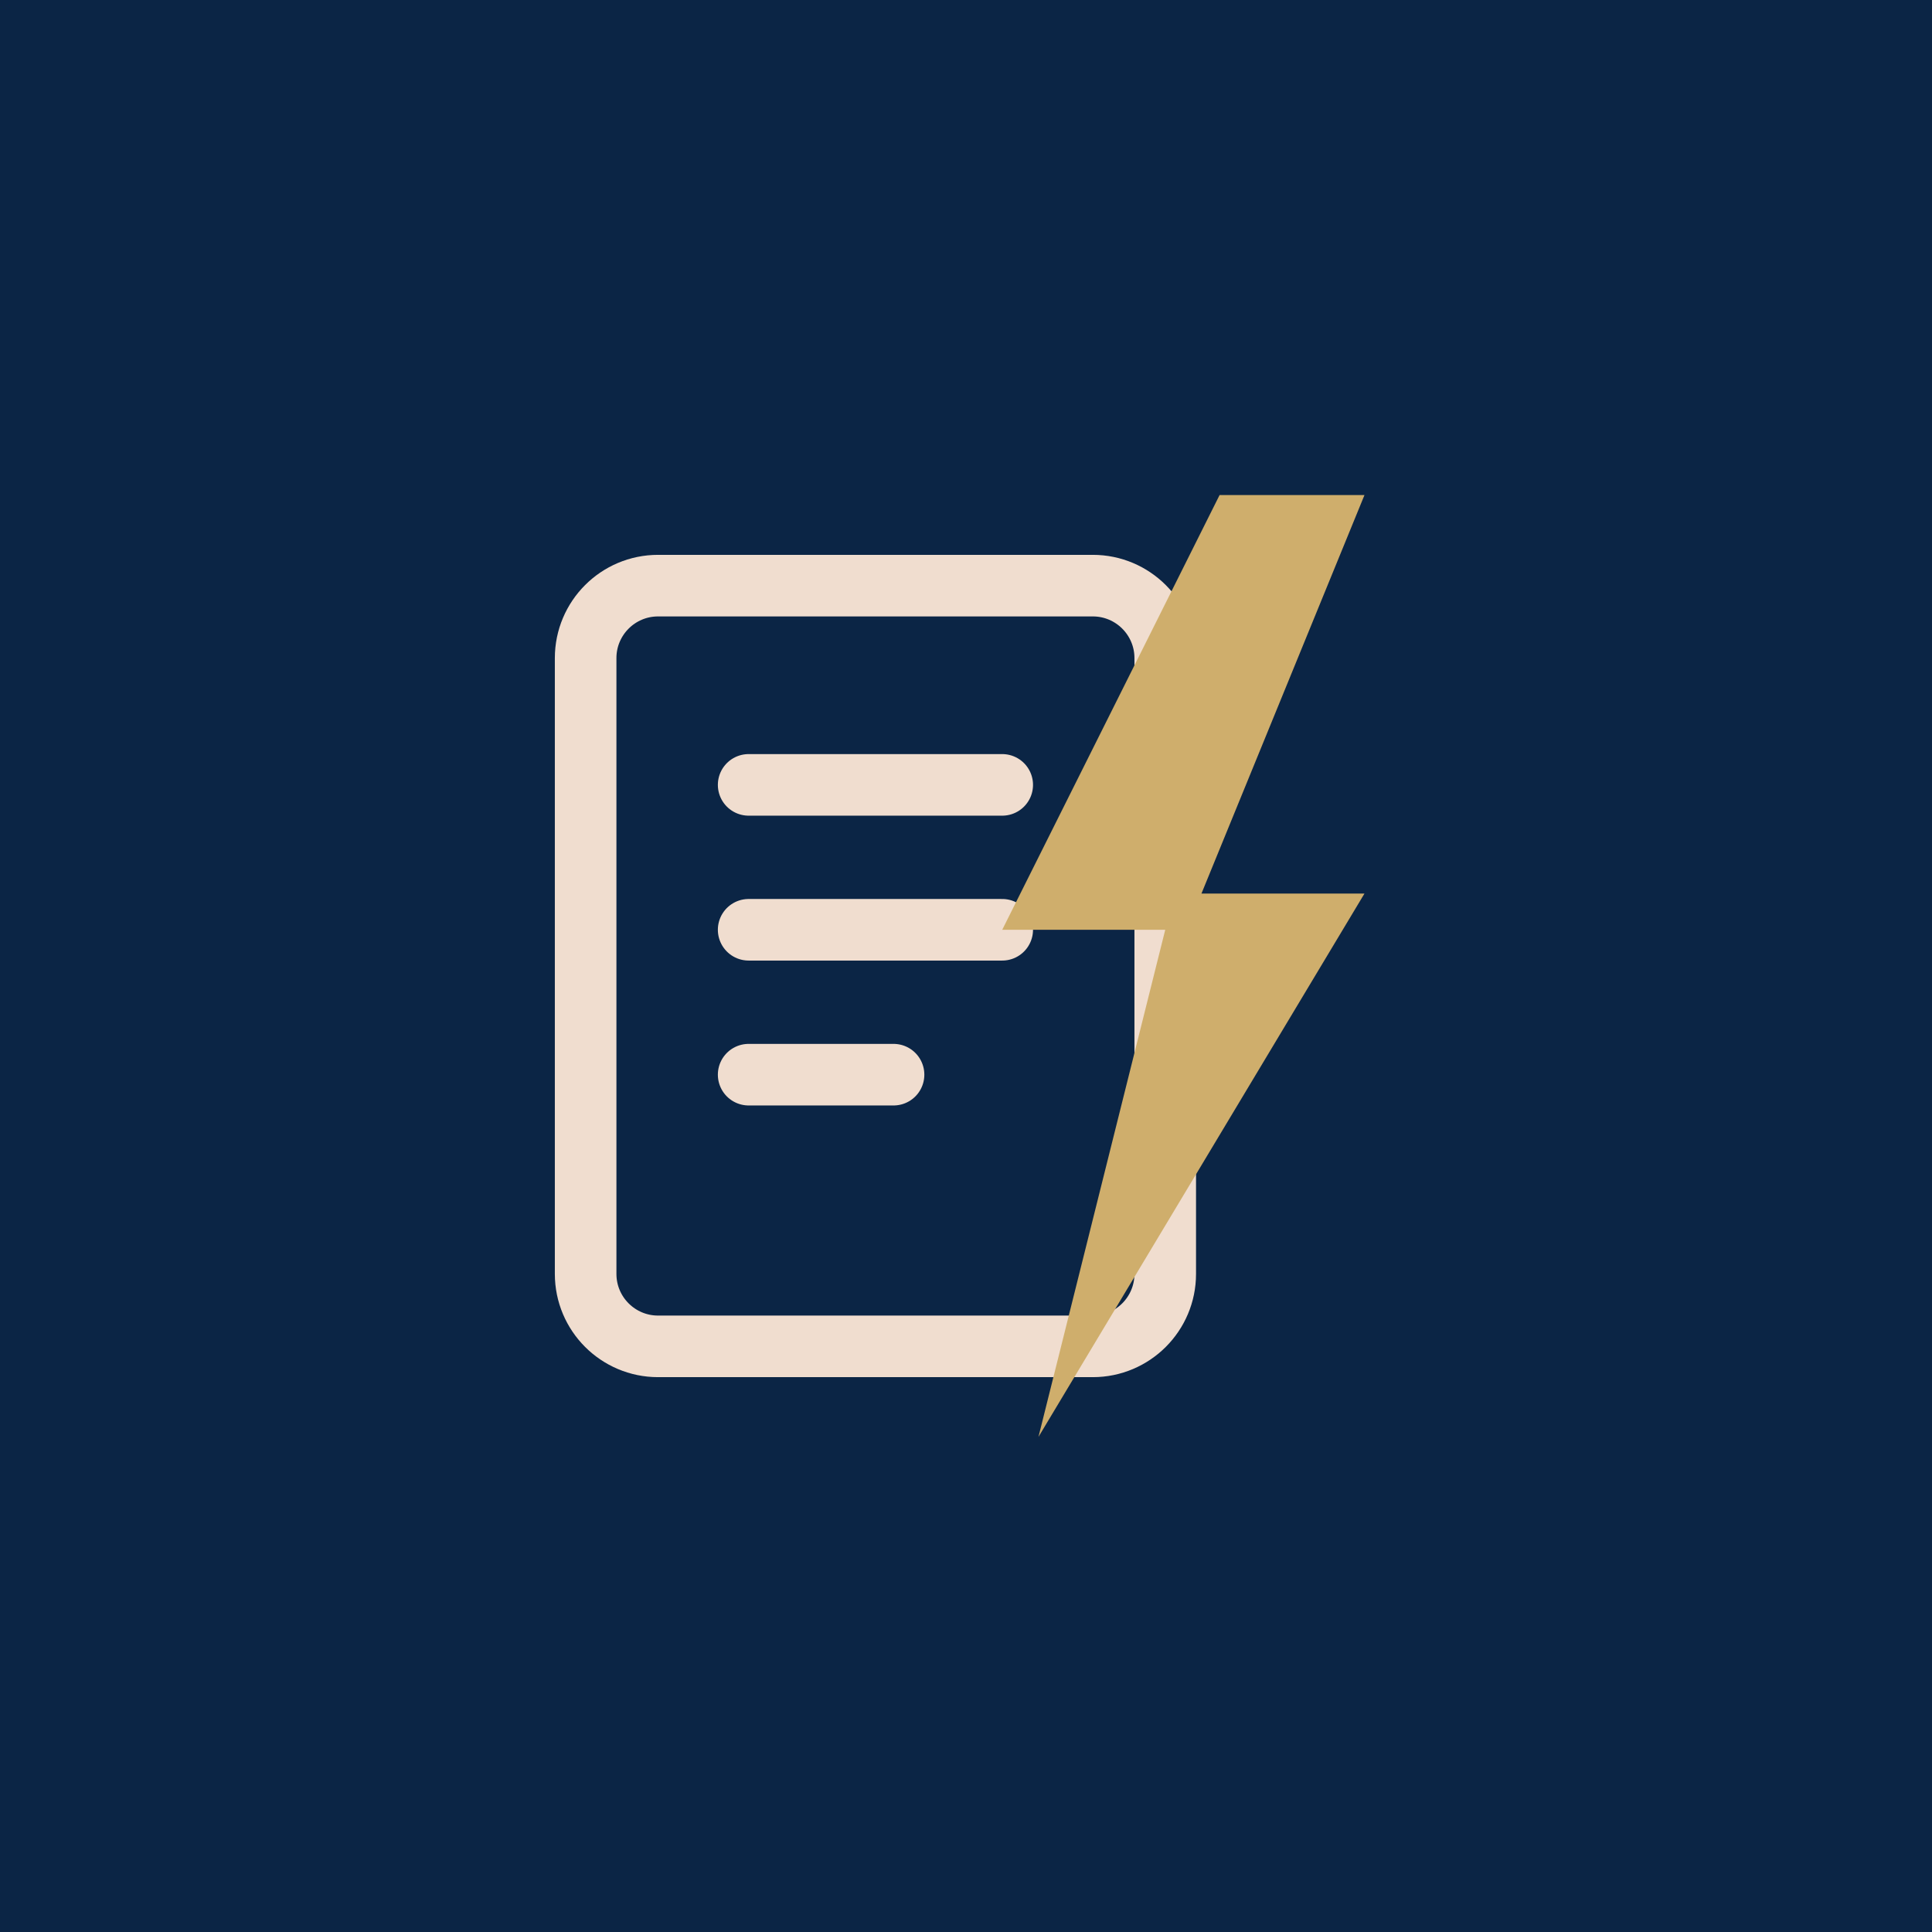
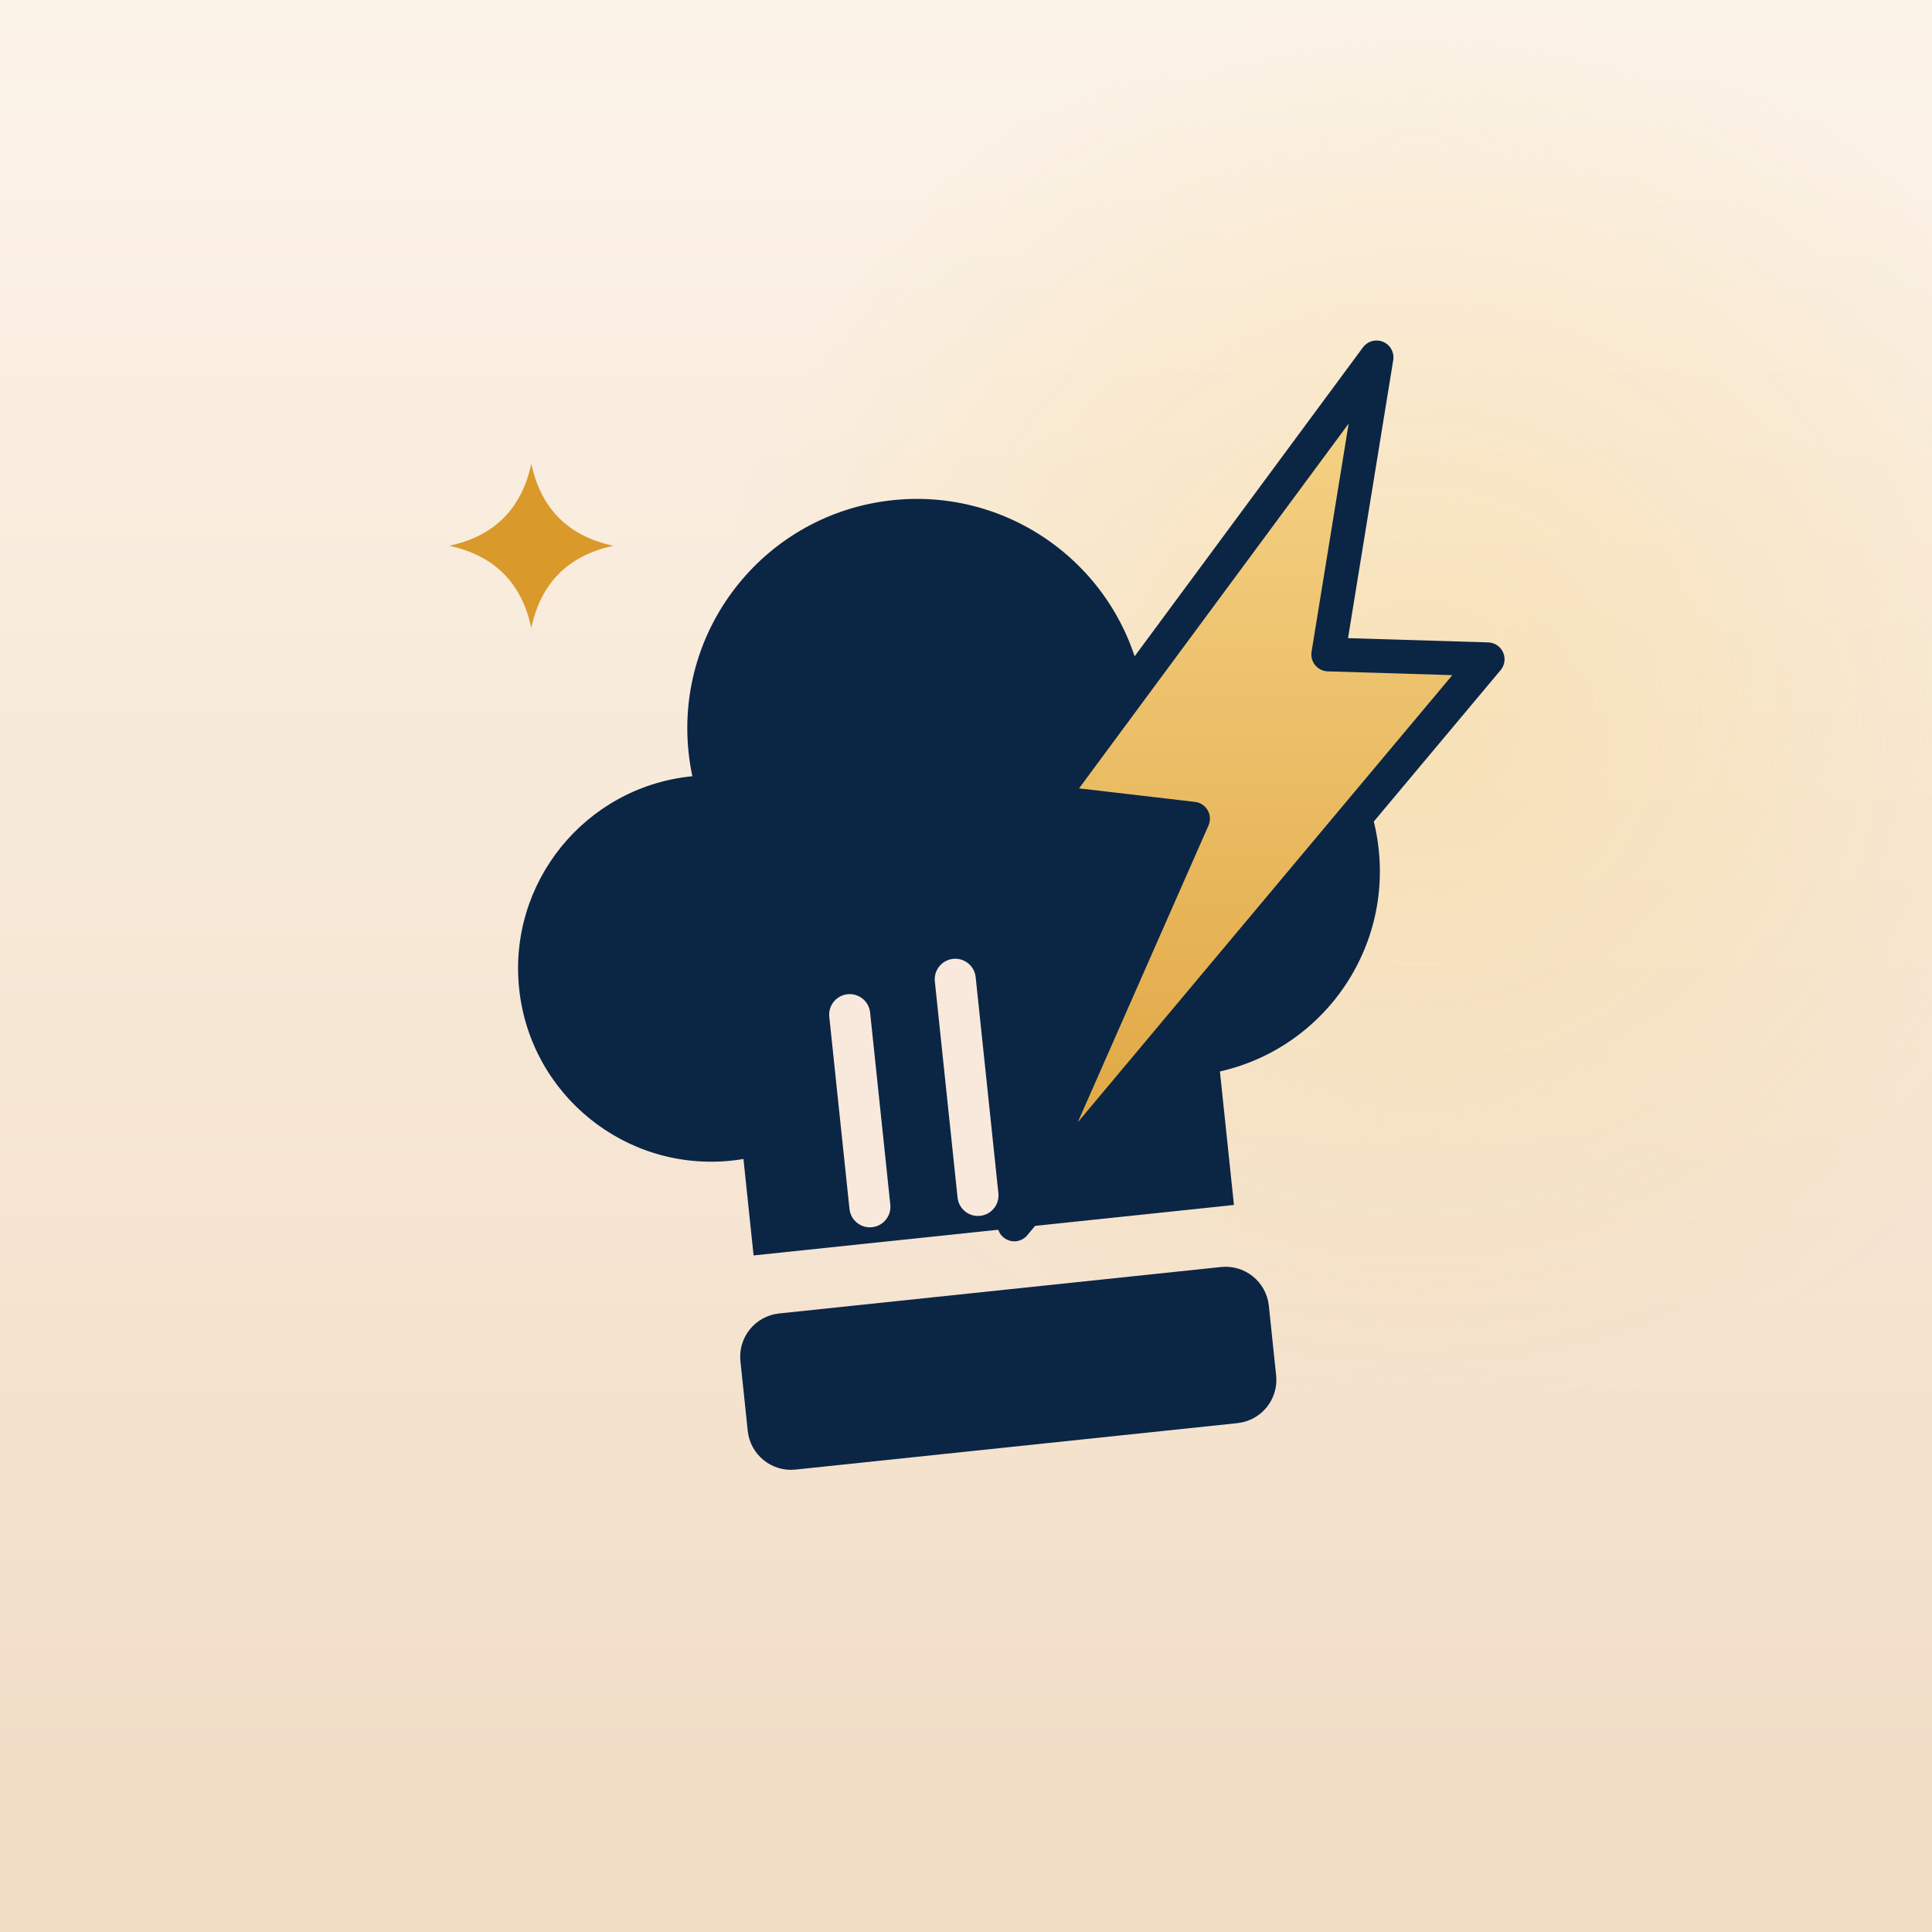
<svg xmlns="http://www.w3.org/2000/svg" viewBox="0 0 512 512" width="512" height="512" role="img" aria-label="TransChap">
-   <rect width="512" height="512" fill="#0b2545" />
-   <g transform="translate(256 256) scale(4.8) translate(-32 -32)">
-     <path d="M15 11h24a4 4 0 0 1 4 4v34a4 4 0 0 1-4 4H15a4 4 0 0 1-4-4V15a4 4 0 0 1 4-4z" fill="none" stroke="#f0ddcf" stroke-width="3.4" stroke-linejoin="round" />
-     <path d="M20 22h14M20 30h14M20 38h8" fill="none" stroke="#f0ddcf" stroke-width="3.4" stroke-linecap="round" />
-     <path fill="#cfae6c" d="M46 6 34 30h9L36 58l18-30h-9L54 6z" />
+   <defs>
+     <linearGradient id="tc-bg" x1="0" y1="0" x2="0" y2="1">
+       <stop offset="0" stop-color="#fcf3e8" />
+       <stop offset="1" stop-color="#f1dcc4" />
+     </linearGradient>
+     <radialGradient id="tc-glow" cx="376" cy="190" r="190" gradientUnits="userSpaceOnUse">
+       <stop offset="0" stop-color="#f6d58a" stop-opacity="0.45" />
+       <stop offset="1" stop-color="#f6d58a" stop-opacity="0" />
+     </radialGradient>
+     <linearGradient id="tc-bolt" x1="0" y1="0" x2="0" y2="1">
+       <stop offset="0" stop-color="#f6d58a" />
+       <stop offset="1" stop-color="#dea23c" />
+     </linearGradient>
+   </defs>
+   <rect width="512" height="512" fill="url(#tc-bg)" />
+   <rect width="512" height="512" fill="url(#tc-glow)" />
+   <g transform="translate(256 256) scale(6.4) translate(-32 -32)">
+     <path fill="#d99a2b" d="M14 11.2Q14.6 14 17.4 14.6Q14.6 15.2 14 18Q13.4 15.2 10.6 14.6Q13.4 14 14 11.2z" />
+     <g transform="rotate(-6 32 32)">
+       <g fill="#0b2545">
+         <circle cx="21.5" cy="31" r="8" />
+         <circle cx="31" cy="22" r="9.5" />
+         <circle cx="41" cy="29" r="8.5" />
+         <path d="M22 27h20v16H22z" />
+         <rect x="21" y="45.5" width="22" height="6.5" rx="1.8" />
+       </g>
+       <path d="M27 33.5v8M31.5 32.5v9" fill="none" stroke="#f8e9dc" stroke-width="1.7" stroke-linecap="round" />
+     </g>
+     <path d="M49 6.8 35.4 25.2l6 .7-7.4 16.8 19.6-23.4-6.6-.2z" fill="url(#tc-bolt)" stroke="#0b2545" stroke-width="1.4" stroke-linejoin="round" />
  </g>
</svg>
